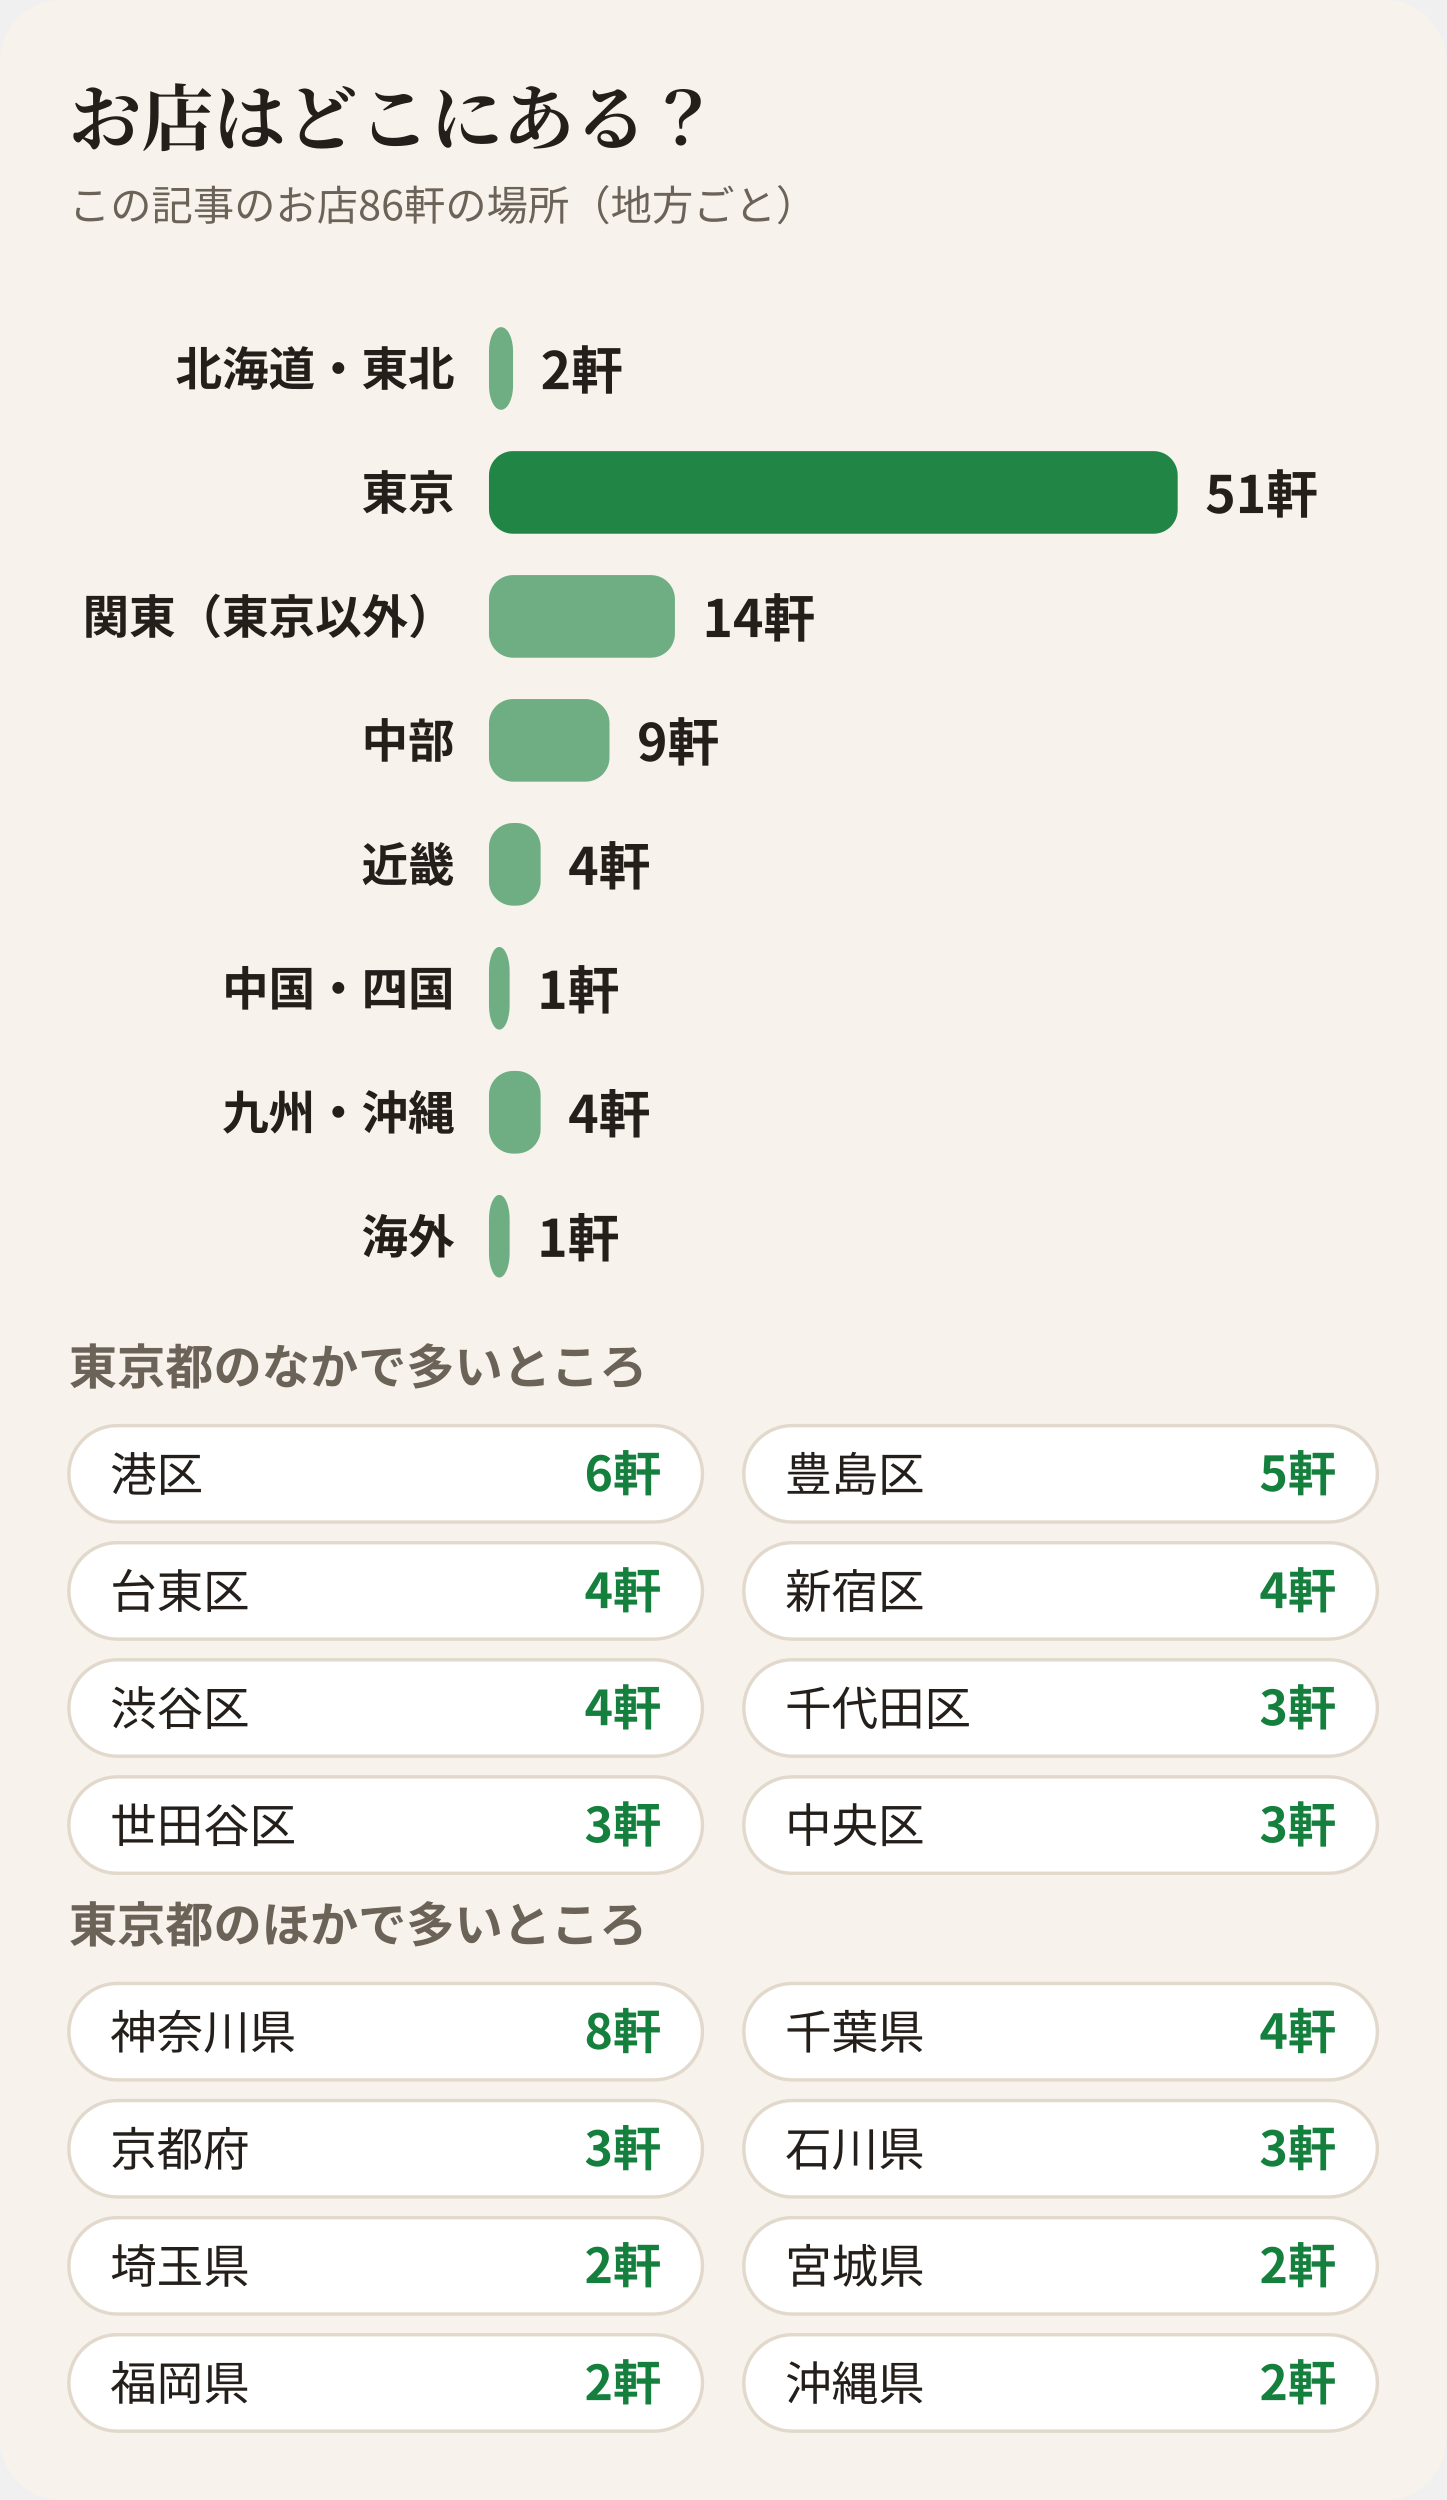
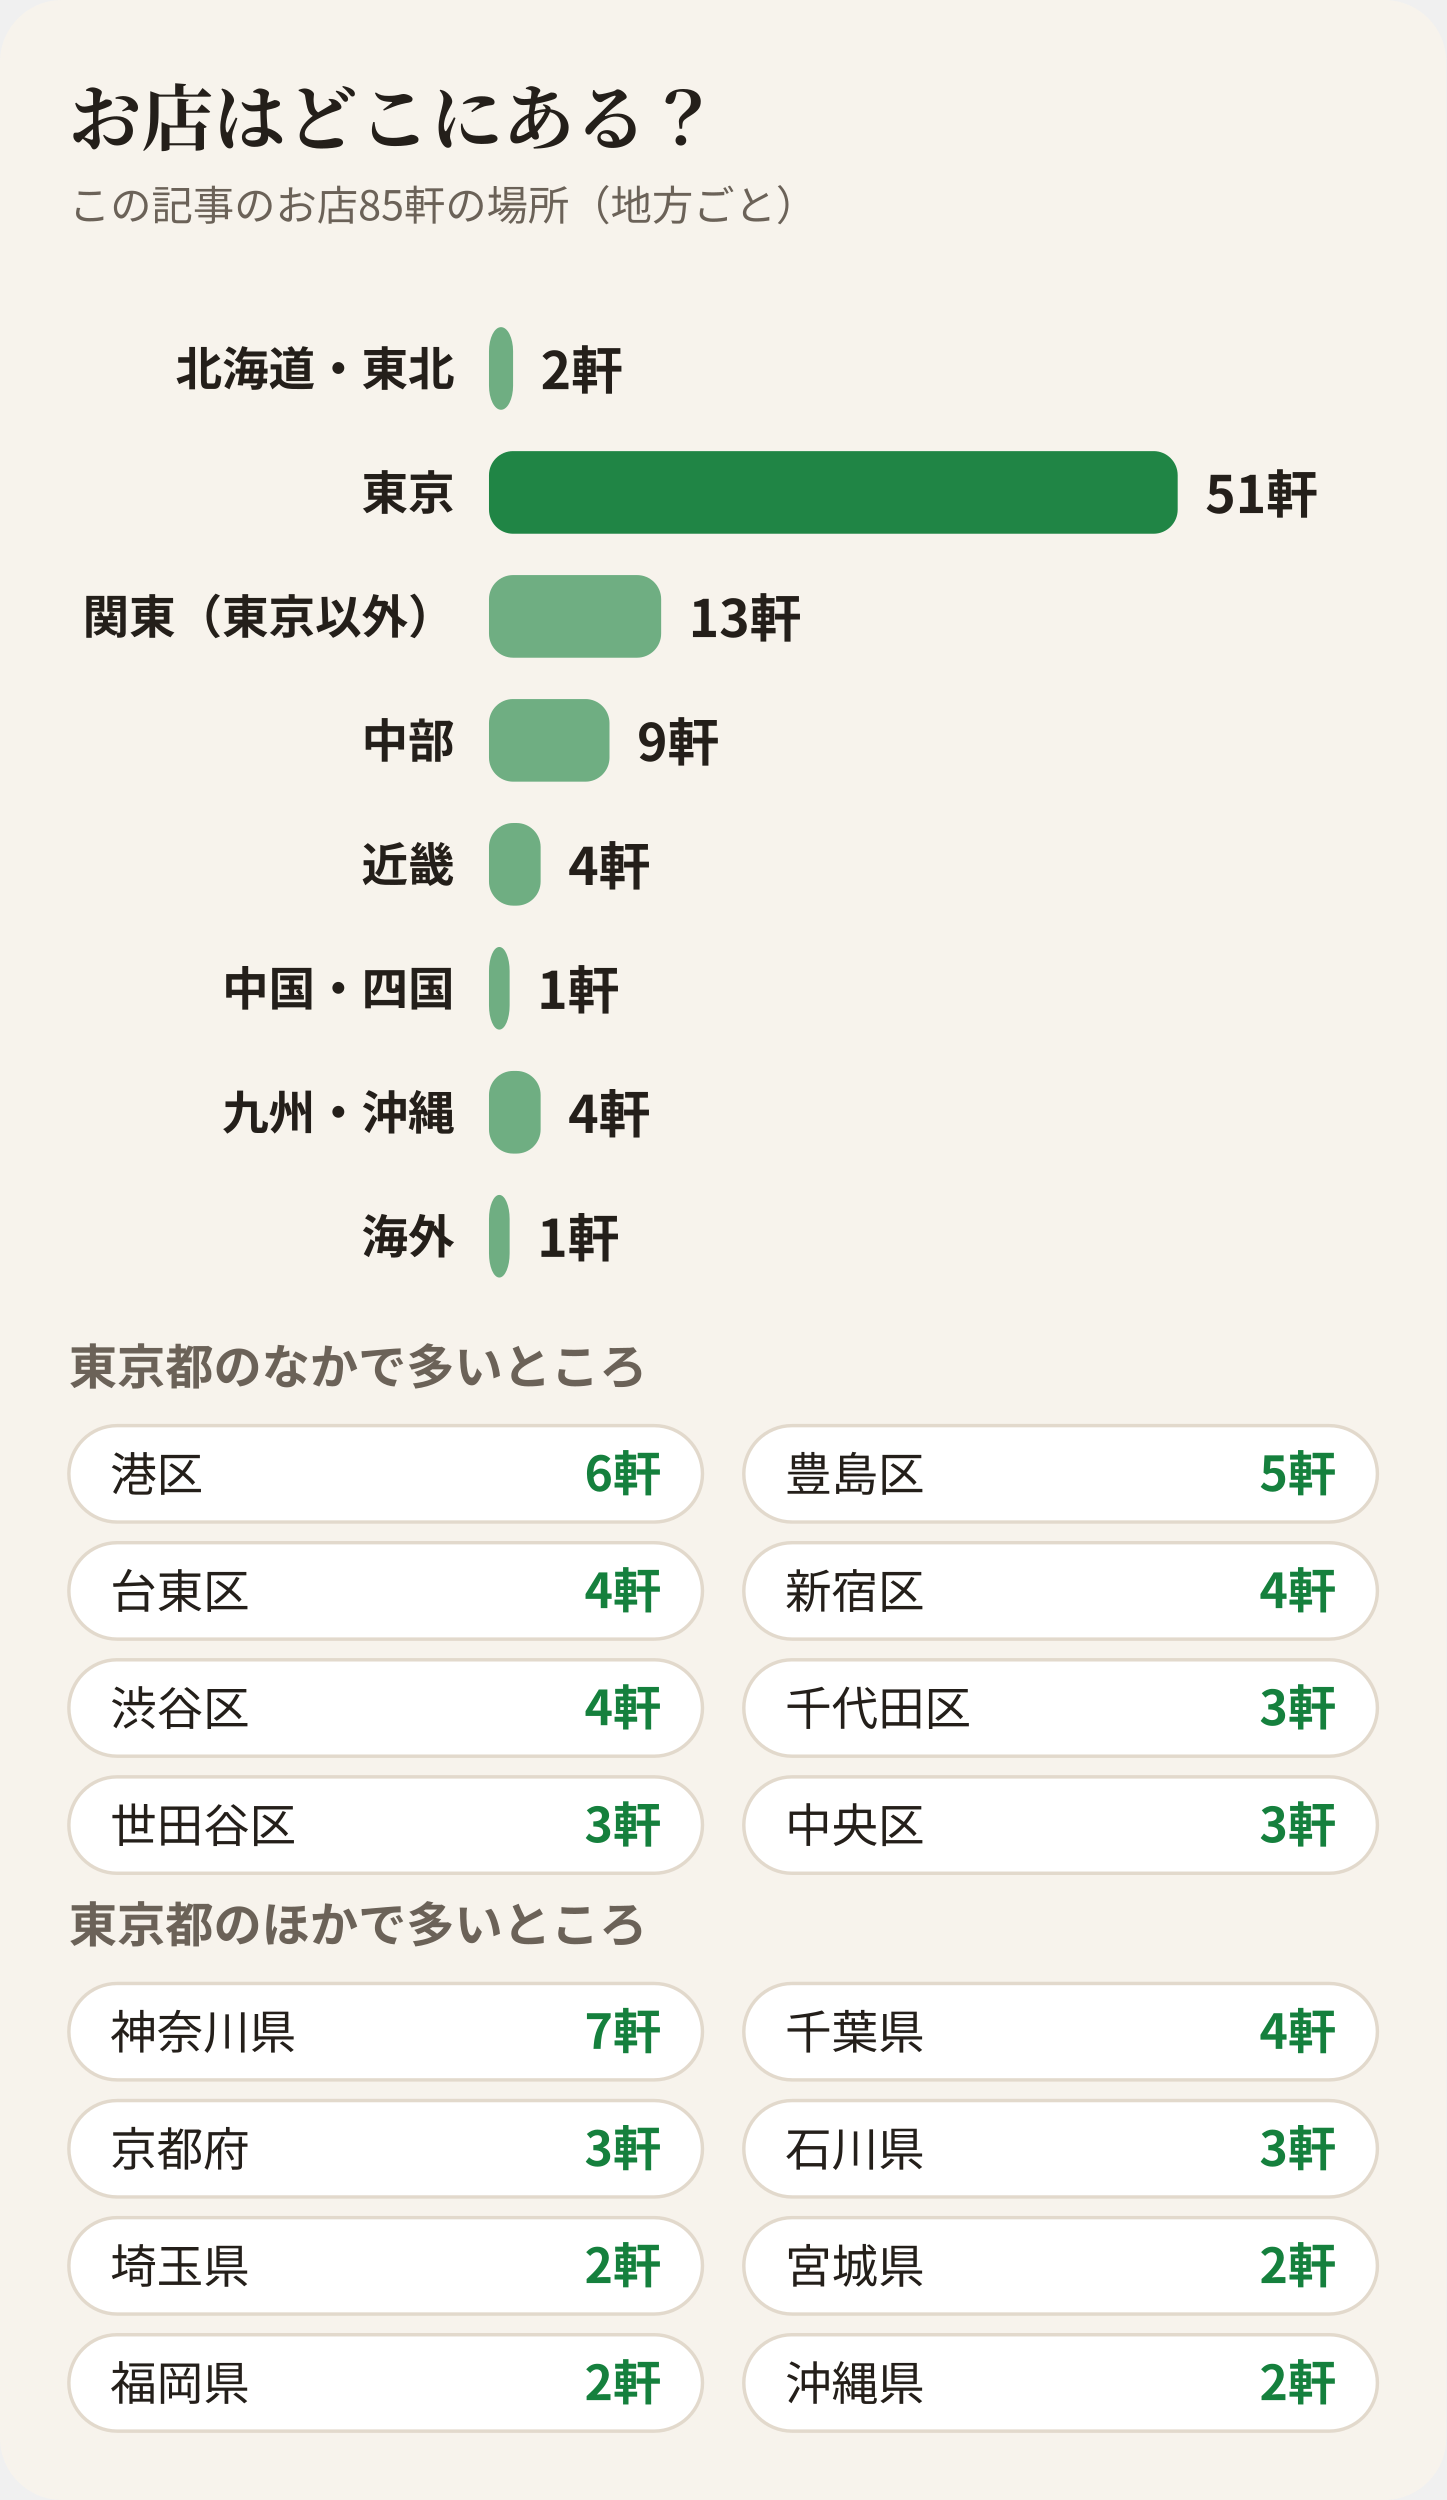
<svg xmlns="http://www.w3.org/2000/svg" viewBox="0 0 420 726" width="420" height="726" font-family="'Hiragino Sans','Noto Sans CJK JP','Noto Sans JP',sans-serif">
  <rect width="420" height="726" rx="18" fill="#F7F3EC" />
  <text x="20" y="42" font-size="21" font-weight="800" fill="#241F1A" font-family="'Hiragino Mincho ProN','Noto Serif CJK JP','Noto Serif JP',serif">お店はどこにある？</text>
-   <text x="20" y="64" font-size="12" fill="#6B6258">この記事のお店86軒の場所（地方ごと）</text>
+   <text x="20" y="64" font-size="12" fill="#6B6258">この記事のお店85軒の場所（地方ごと）</text>
  <text x="132" y="112" font-size="13.5" font-weight="700" text-anchor="end" fill="#241F1A">北海道・東北</text>
  <rect x="142" y="95" width="7" height="24" rx="7" fill="#15803d" fill-opacity="0.6" />
  <text x="157" y="113" font-size="15" font-weight="800" fill="#241F1A">2軒</text>
  <text x="132" y="148" font-size="13.5" font-weight="700" text-anchor="end" fill="#241F1A">東京</text>
  <rect x="142" y="131" width="200" height="24" rx="7" fill="#15803d" fill-opacity="0.95" />
  <text x="350" y="149" font-size="15" font-weight="800" fill="#241F1A">51軒</text>
  <text x="132" y="184" font-size="13.5" font-weight="700" text-anchor="end" fill="#241F1A">関東（東京以外）</text>
-   <rect x="142" y="167" width="54" height="24" rx="7" fill="#15803d" fill-opacity="0.6" />
-   <text x="204" y="185" font-size="15" font-weight="800" fill="#241F1A">14軒</text>
+   <rect x="142" y="167" width="50" height="24" rx="7" fill="#15803d" fill-opacity="0.6" />
+   <text x="200" y="185" font-size="15" font-weight="800" fill="#241F1A">13軒</text>
  <text x="132" y="220" font-size="13.5" font-weight="700" text-anchor="end" fill="#241F1A">中部</text>
  <rect x="142" y="203" width="35" height="24" rx="7" fill="#15803d" fill-opacity="0.6" />
  <text x="185" y="221" font-size="15" font-weight="800" fill="#241F1A">9軒</text>
  <text x="132" y="256" font-size="13.5" font-weight="700" text-anchor="end" fill="#241F1A">近畿</text>
  <rect x="142" y="239" width="15" height="24" rx="7" fill="#15803d" fill-opacity="0.6" />
  <text x="165" y="257" font-size="15" font-weight="800" fill="#241F1A">4軒</text>
  <text x="132" y="292" font-size="13.5" font-weight="700" text-anchor="end" fill="#241F1A">中国・四国</text>
  <rect x="142" y="275" width="6" height="24" rx="7" fill="#15803d" fill-opacity="0.6" />
  <text x="156" y="293" font-size="15" font-weight="800" fill="#241F1A">1軒</text>
  <text x="132" y="328" font-size="13.5" font-weight="700" text-anchor="end" fill="#241F1A">九州・沖縄</text>
  <rect x="142" y="311" width="15" height="24" rx="7" fill="#15803d" fill-opacity="0.6" />
  <text x="165" y="329" font-size="15" font-weight="800" fill="#241F1A">4軒</text>
  <text x="132" y="364" font-size="13.5" font-weight="700" text-anchor="end" fill="#241F1A">海外</text>
  <rect x="142" y="347" width="6" height="24" rx="7" fill="#15803d" fill-opacity="0.6" />
  <text x="156" y="365" font-size="15" font-weight="800" fill="#241F1A">1軒</text>
  <text x="20" y="402" font-size="14" font-weight="700" fill="#6B6258">東京都のなかで多いところ</text>
  <rect x="20" y="414" width="184" height="28" rx="14" fill="#fff" stroke="#E2D9CC" />
  <text x="32" y="433" font-size="13.5" fill="#241F1A">港区</text>
  <text x="192" y="433" font-size="14" font-weight="800" text-anchor="end" fill="#15803d">6軒</text>
  <rect x="216" y="414" width="184" height="28" rx="14" fill="#fff" stroke="#E2D9CC" />
  <text x="228" y="433" font-size="13.5" fill="#241F1A">豊島区</text>
  <text x="388" y="433" font-size="14" font-weight="800" text-anchor="end" fill="#15803d">5軒</text>
  <rect x="20" y="448" width="184" height="28" rx="14" fill="#fff" stroke="#E2D9CC" />
  <text x="32" y="467" font-size="13.5" fill="#241F1A">台東区</text>
  <text x="192" y="467" font-size="14" font-weight="800" text-anchor="end" fill="#15803d">4軒</text>
  <rect x="216" y="448" width="184" height="28" rx="14" fill="#fff" stroke="#E2D9CC" />
  <text x="228" y="467" font-size="13.5" fill="#241F1A">新宿区</text>
  <text x="388" y="467" font-size="14" font-weight="800" text-anchor="end" fill="#15803d">4軒</text>
  <rect x="20" y="482" width="184" height="28" rx="14" fill="#fff" stroke="#E2D9CC" />
  <text x="32" y="501" font-size="13.5" fill="#241F1A">渋谷区</text>
  <text x="192" y="501" font-size="14" font-weight="800" text-anchor="end" fill="#15803d">4軒</text>
  <rect x="216" y="482" width="184" height="28" rx="14" fill="#fff" stroke="#E2D9CC" />
  <text x="228" y="501" font-size="13.5" fill="#241F1A">千代田区</text>
  <text x="388" y="501" font-size="14" font-weight="800" text-anchor="end" fill="#15803d">3軒</text>
  <rect x="20" y="516" width="184" height="28" rx="14" fill="#fff" stroke="#E2D9CC" />
  <text x="32" y="535" font-size="13.5" fill="#241F1A">世田谷区</text>
  <text x="192" y="535" font-size="14" font-weight="800" text-anchor="end" fill="#15803d">3軒</text>
  <rect x="216" y="516" width="184" height="28" rx="14" fill="#fff" stroke="#E2D9CC" />
  <text x="228" y="535" font-size="13.5" fill="#241F1A">中央区</text>
  <text x="388" y="535" font-size="14" font-weight="800" text-anchor="end" fill="#15803d">3軒</text>
  <text x="20" y="564" font-size="14" font-weight="700" fill="#6B6258">東京都のほかで多いところ</text>
  <rect x="20" y="576" width="184" height="28" rx="14" fill="#fff" stroke="#E2D9CC" />
  <text x="32" y="595" font-size="13.5" fill="#241F1A">神奈川県</text>
-   <text x="192" y="595" font-size="14" font-weight="800" text-anchor="end" fill="#15803d">8軒</text>
+   <text x="192" y="595" font-size="14" font-weight="800" text-anchor="end" fill="#15803d">7軒</text>
  <rect x="216" y="576" width="184" height="28" rx="14" fill="#fff" stroke="#E2D9CC" />
  <text x="228" y="595" font-size="13.5" fill="#241F1A">千葉県</text>
  <text x="388" y="595" font-size="14" font-weight="800" text-anchor="end" fill="#15803d">4軒</text>
  <rect x="20" y="610" width="184" height="28" rx="14" fill="#fff" stroke="#E2D9CC" />
  <text x="32" y="629" font-size="13.5" fill="#241F1A">京都府</text>
  <text x="192" y="629" font-size="14" font-weight="800" text-anchor="end" fill="#15803d">3軒</text>
  <rect x="216" y="610" width="184" height="28" rx="14" fill="#fff" stroke="#E2D9CC" />
  <text x="228" y="629" font-size="13.5" fill="#241F1A">石川県</text>
  <text x="388" y="629" font-size="14" font-weight="800" text-anchor="end" fill="#15803d">3軒</text>
  <rect x="20" y="644" width="184" height="28" rx="14" fill="#fff" stroke="#E2D9CC" />
  <text x="32" y="663" font-size="13.5" fill="#241F1A">埼玉県</text>
  <text x="192" y="663" font-size="14" font-weight="800" text-anchor="end" fill="#15803d">2軒</text>
  <rect x="216" y="644" width="184" height="28" rx="14" fill="#fff" stroke="#E2D9CC" />
  <text x="228" y="663" font-size="13.5" fill="#241F1A">宮城県</text>
  <text x="388" y="663" font-size="14" font-weight="800" text-anchor="end" fill="#15803d">2軒</text>
  <rect x="20" y="678" width="184" height="28" rx="14" fill="#fff" stroke="#E2D9CC" />
  <text x="32" y="697" font-size="13.5" fill="#241F1A">福岡県</text>
  <text x="192" y="697" font-size="14" font-weight="800" text-anchor="end" fill="#15803d">2軒</text>
  <rect x="216" y="678" width="184" height="28" rx="14" fill="#fff" stroke="#E2D9CC" />
  <text x="228" y="697" font-size="13.5" fill="#241F1A">沖縄県</text>
  <text x="388" y="697" font-size="14" font-weight="800" text-anchor="end" fill="#15803d">2軒</text>
</svg>
